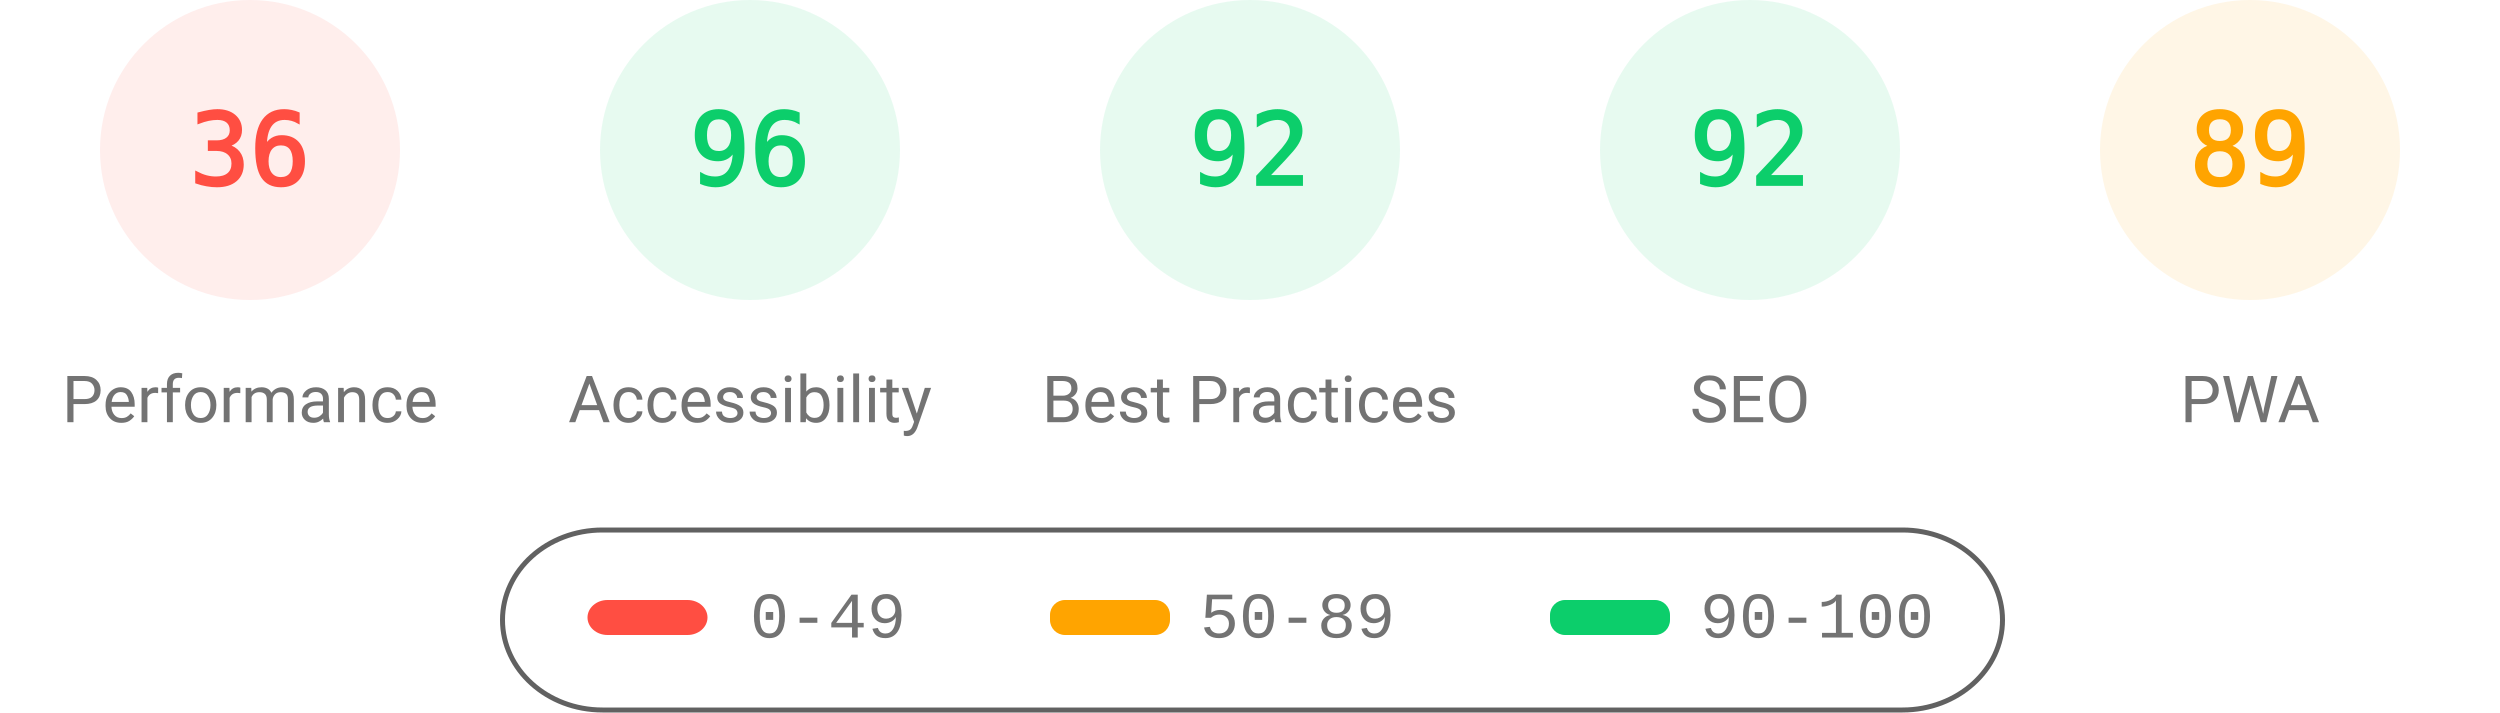
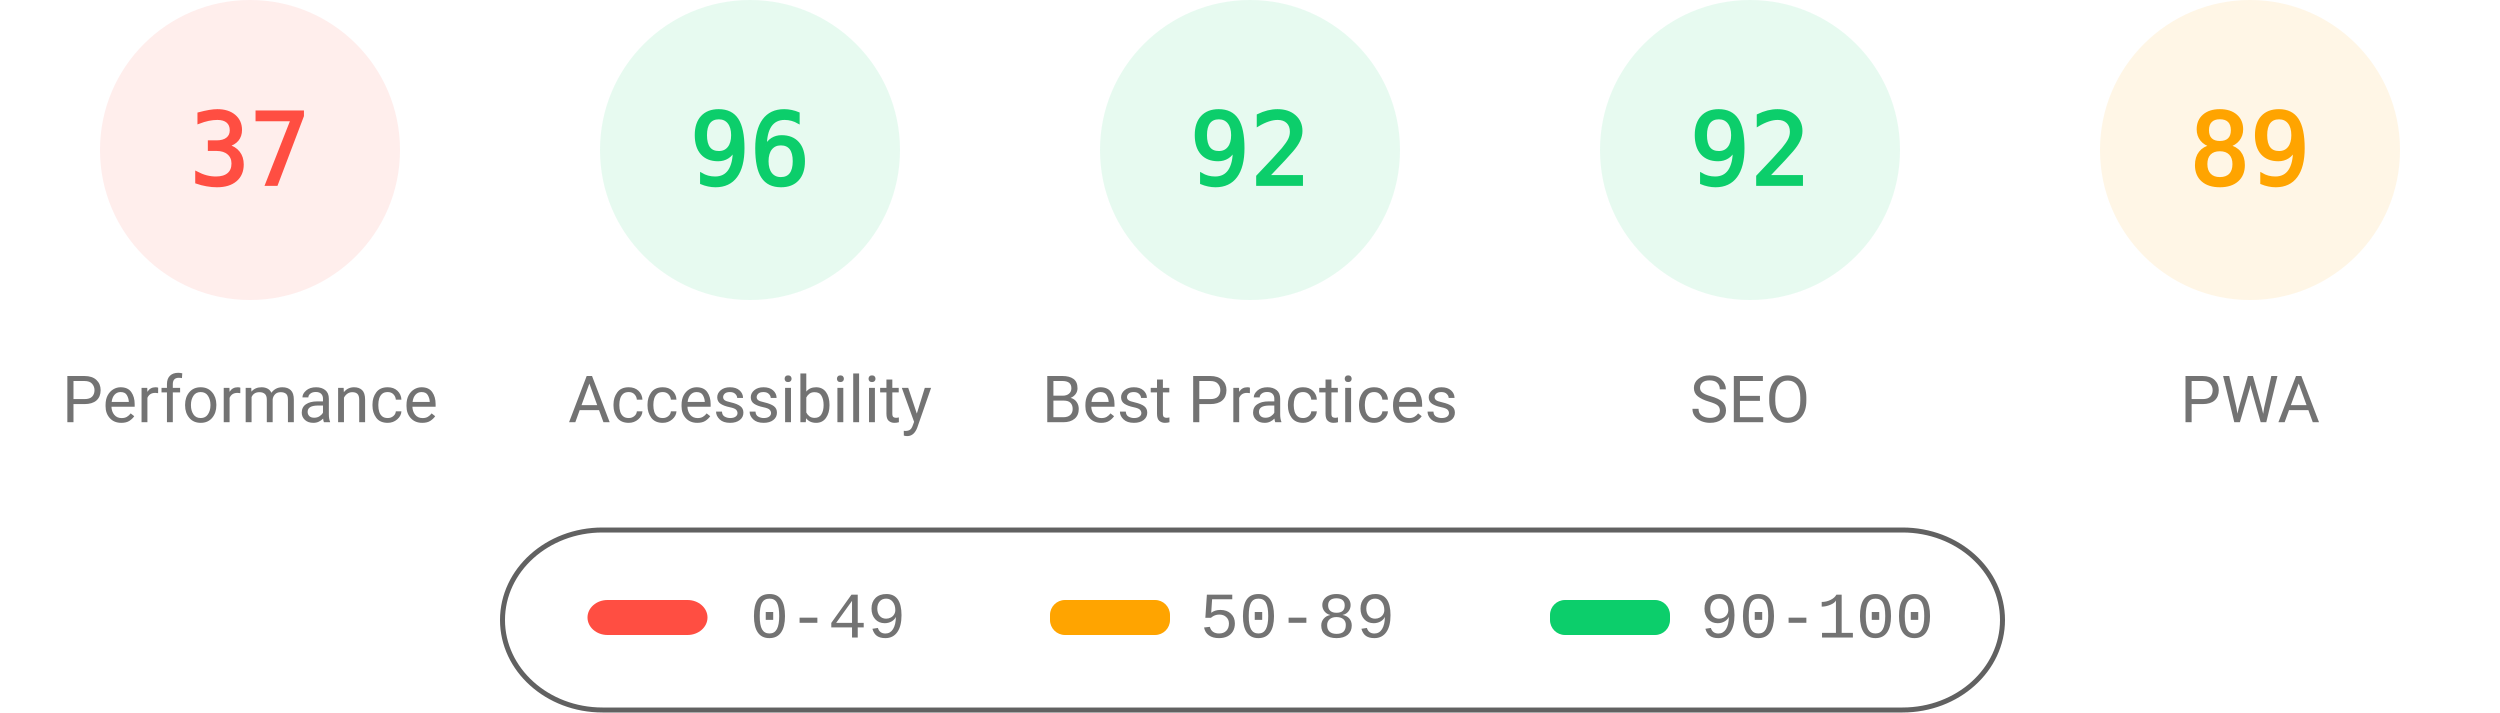
<svg xmlns="http://www.w3.org/2000/svg" fill="none" width="1000" height="285">
  <style>.gauge-base{opacity:.1}.gauge-arc{fill:none;animation-delay:250ms;stroke-linecap:round;transform:rotate(-90deg);transform-origin:100px 60px;animation:load-gauge 1s ease forwards}.guage-text{font-size:40px;font-family:monospace;text-align:center}.guage-red{color:#ff4e42;fill:#ff4e42;stroke:#ff4e42}.guage-orange{color:#ffa400;fill:#ffa400;stroke:#ffa400}.guage-green{color:#0cce6b;fill:#0cce6b;stroke:#0cce6b}.guage-undefined{color:#5c5c5c;fill:#5c5c5c;stroke:#5c5c5c}.guage-title{color:#737373;fill:#737373;stroke:none;font-size:26px;line-height:26px;font-family:Roboto,Halvetica,Arial,sans-serif}@keyframes load-gauge{from{stroke-dasharray:0 352.858}}</style>
  <svg class="guage-div guage-perf guage-red" viewBox="0 0 200 200" width="200" height="200">
    <circle class="gauge-base" r="56" cx="100" cy="60" stroke-width="8" />
-     <circle class="gauge-arc guage-arc-1" r="56" cx="100" cy="60" stroke-width="8" style="stroke-dasharray:126.669,351.858" />
-     <text class="guage-text" x="100" y="60" alignment-baseline="central" dominant-baseline="central" text-anchor="middle">36</text>
+     <circle class="gauge-arc guage-arc-1" r="56" cx="100" cy="60" stroke-width="8" style="stroke-dasharray:130.187,351.858" />
+     <text class="guage-text" x="100" y="60" alignment-baseline="central" dominant-baseline="central" text-anchor="middle">37</text>
    <text class="guage-title" x="100" y="160" alignment-baseline="central" dominant-baseline="central" text-anchor="middle">Performance</text>
  </svg>
  <svg class="guage-div guage-acc guage-green" viewBox="0 0 200 200" width="200" height="200" x="200">
    <circle class="gauge-base" r="56" cx="100" cy="60" stroke-width="8" />
    <circle class="gauge-arc guage-arc-2" r="56" cx="100" cy="60" stroke-width="8" style="stroke-dasharray:337.784,351.858" />
    <text class="guage-text" x="100" y="60" alignment-baseline="central" dominant-baseline="central" text-anchor="middle">96</text>
    <text class="guage-title" x="100" y="160" alignment-baseline="central" dominant-baseline="central" text-anchor="middle">Accessibility</text>
  </svg>
  <svg class="guage-div guage-best guage-green" viewBox="0 0 200 200" width="200" height="200" x="400">
    <circle class="gauge-base" r="56" cx="100" cy="60" stroke-width="8" />
    <circle class="gauge-arc guage-arc-3" r="56" cx="100" cy="60" stroke-width="8" style="stroke-dasharray:323.709,351.858" />
    <text class="guage-text" x="100" y="60" alignment-baseline="central" dominant-baseline="central" text-anchor="middle">92</text>
    <text class="guage-title" x="100" y="160" alignment-baseline="central" dominant-baseline="central" text-anchor="middle">Best Practices</text>
  </svg>
  <svg class="guage-div guage-seo guage-green" viewBox="0 0 200 200" width="200" height="200" x="600">
    <circle class="gauge-base" r="56" cx="100" cy="60" stroke-width="8" />
    <circle class="gauge-arc guage-arc-4" r="56" cx="100" cy="60" stroke-width="8" style="stroke-dasharray:323.709,351.858" />
    <text class="guage-text" x="100" y="60" alignment-baseline="central" dominant-baseline="central" text-anchor="middle">92</text>
    <text class="guage-title" x="100" y="160" alignment-baseline="central" dominant-baseline="central" text-anchor="middle">SEO</text>
  </svg>
  <svg class="guage-div guage-pwa guage-orange" viewBox="0 0 200 200" width="200" height="200" x="800">
    <circle class="gauge-base" r="56" cx="100" cy="60" stroke-width="8" />
    <circle class="gauge-arc guage-arc-4" r="56" cx="100" cy="60" stroke-width="8" style="stroke-dasharray:313.154,351.858" />
    <text class="guage-text" x="100" y="60" alignment-baseline="central" dominant-baseline="central" text-anchor="middle">89</text>
    <text class="guage-title" x="100" y="160" alignment-baseline="central" dominant-baseline="central" text-anchor="middle">PWA</text>
  </svg>
  <svg width="604" height="76" x="200" y="210">
    <path fill="none" id="canvas_background" d="M-1-1h604v80H-1z" />
    <rect fill-opacity="0" stroke="#616161" stroke-width="2" rx="40" id="svg_2" height="72" width="600" y="2" x="1" fill="#000" />
    <rect stroke="#000" rx="8" id="svg_3" height="14" width="48" y="30" x="35" stroke-opacity="null" stroke-width="0" fill="#ff4e42" />
    <rect stroke="#000" rx="6" id="svg_4" height="14" width="48" y="30" x="220" stroke-opacity="null" stroke-width="0" fill="#ffa400" />
    <rect stroke="#000" rx="6" id="svg_5" height="14" width="48" y="30" x="420" stroke-opacity="null" stroke-width="0" fill="#0cce6b" />
    <text xml:space="preserve" text-anchor="start" font-family="'Courier New', Courier, monospace" font-size="26" id="svg_6" y="45" x="100" stroke-opacity="null" stroke-width="0" stroke="#000" fill="#737373">0-49</text>
    <text xml:space="preserve" text-anchor="start" font-family="'Courier New', Courier, monospace" font-size="26" id="svg_7" y="45" x="280" stroke-opacity="null" stroke-width="0" stroke="#000" fill="#737373">50-89</text>
    <text xml:space="preserve" text-anchor="start" font-family="'Courier New', Courier, monospace" font-size="26" id="svg_8" y="45" x="480" stroke-opacity="null" stroke-width="0" stroke="#000" fill="#737373">90-100</text>
  </svg>
</svg>
